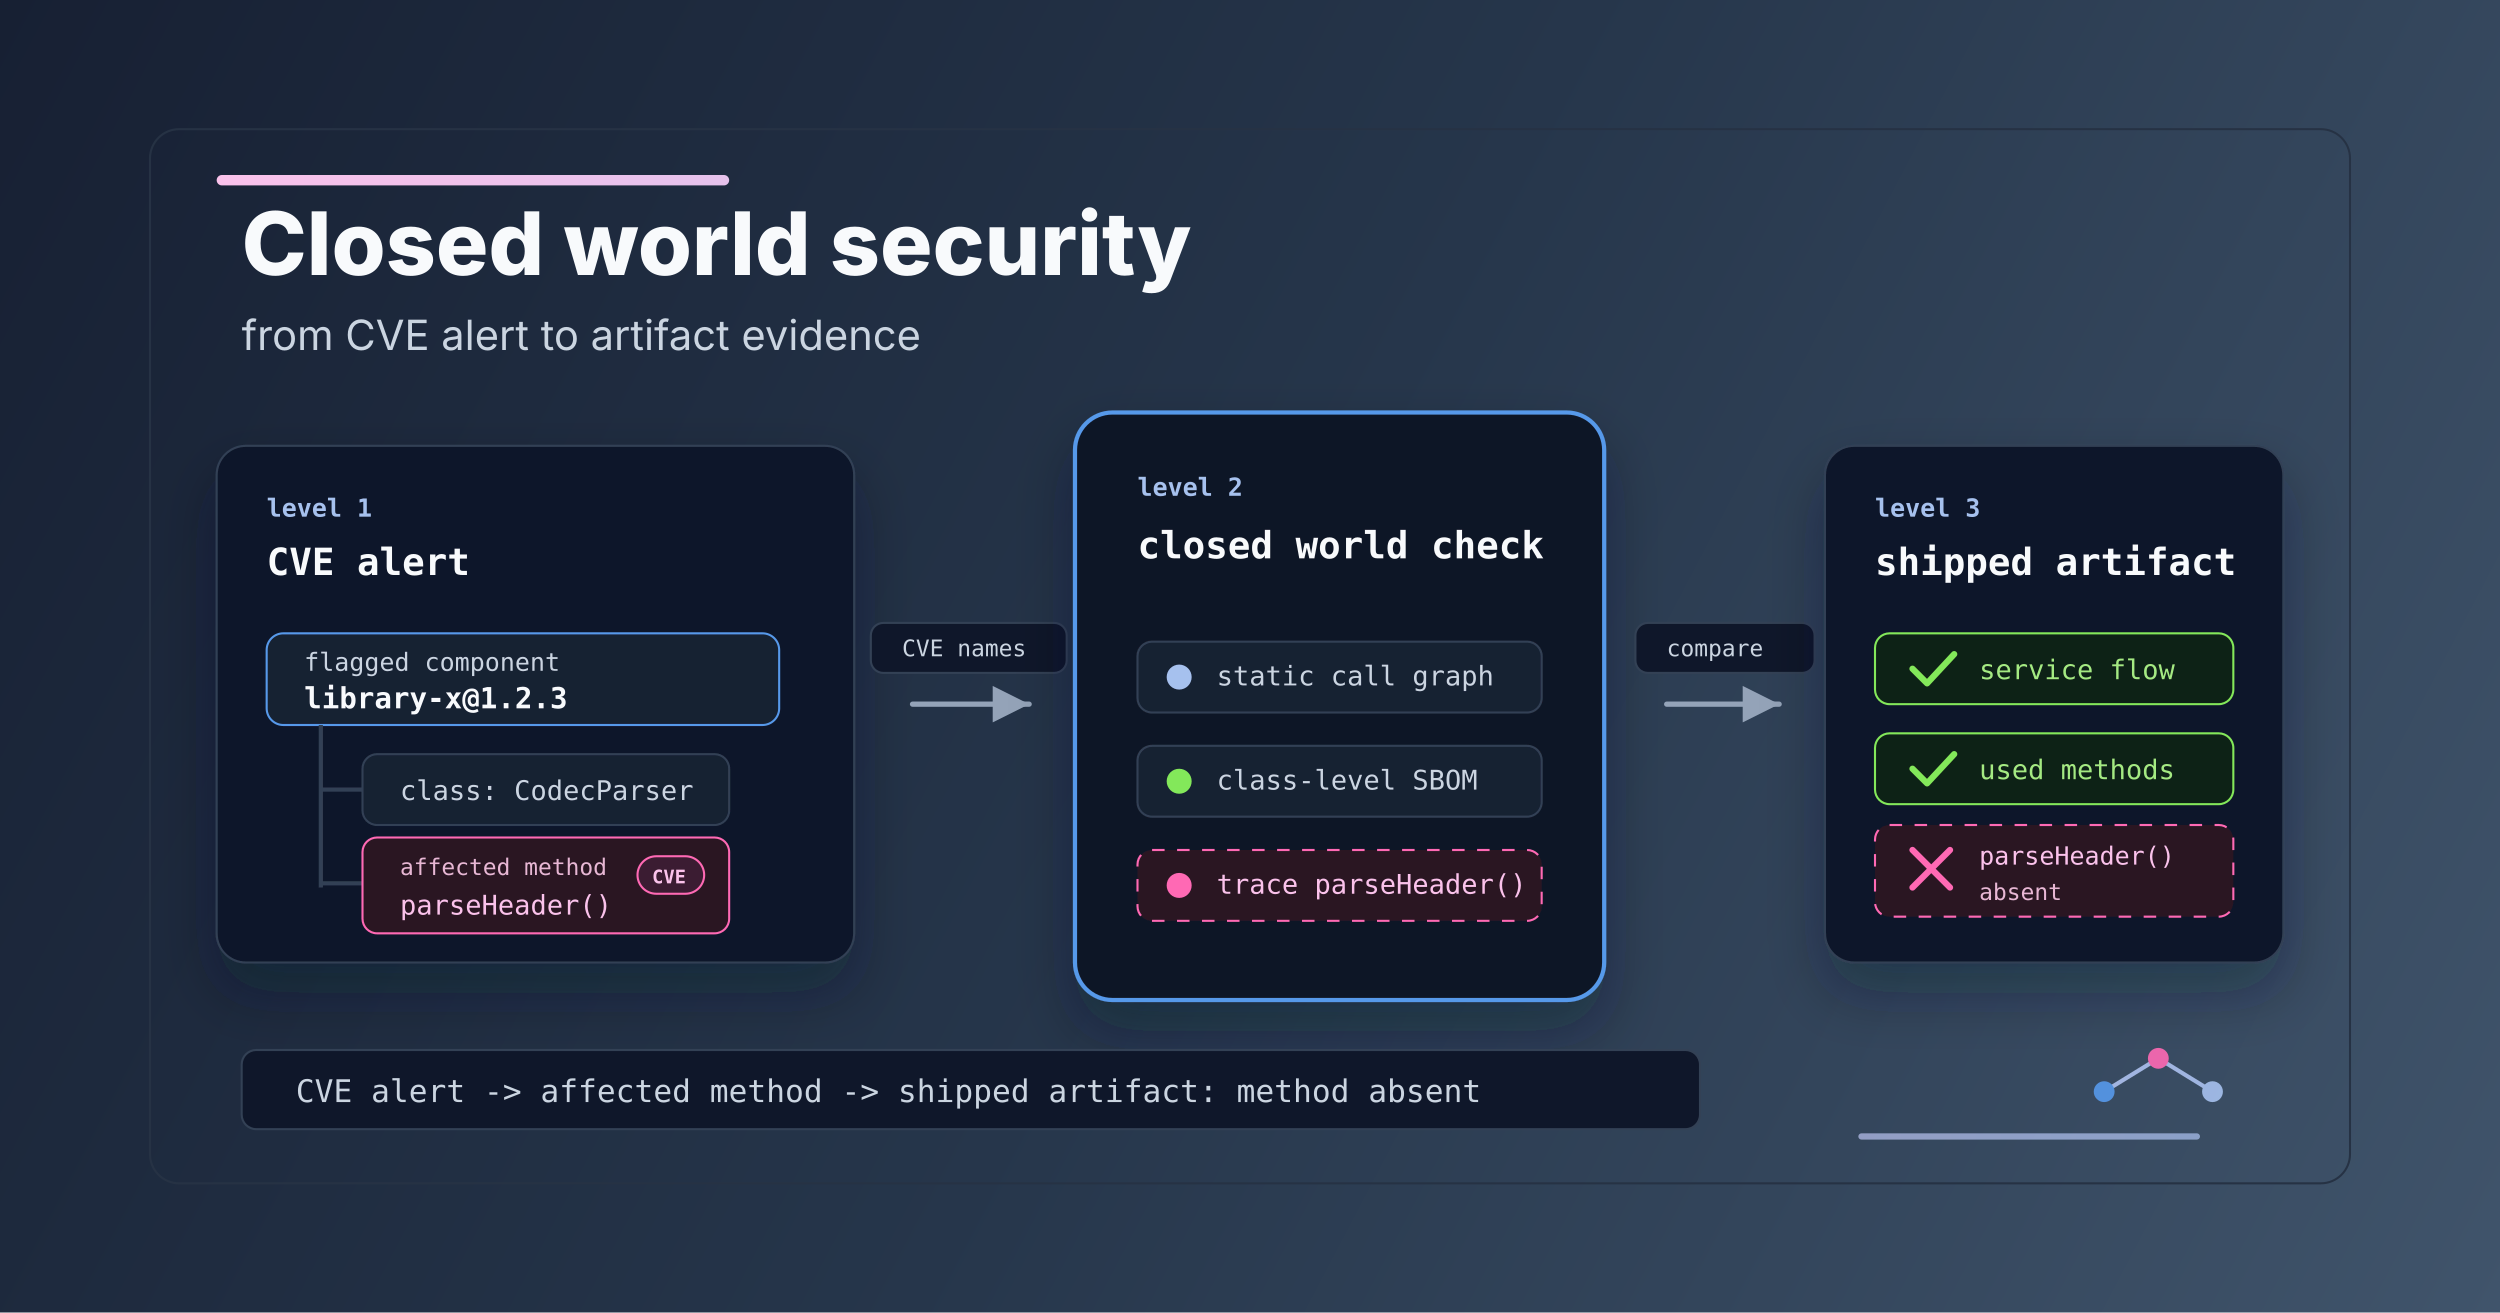
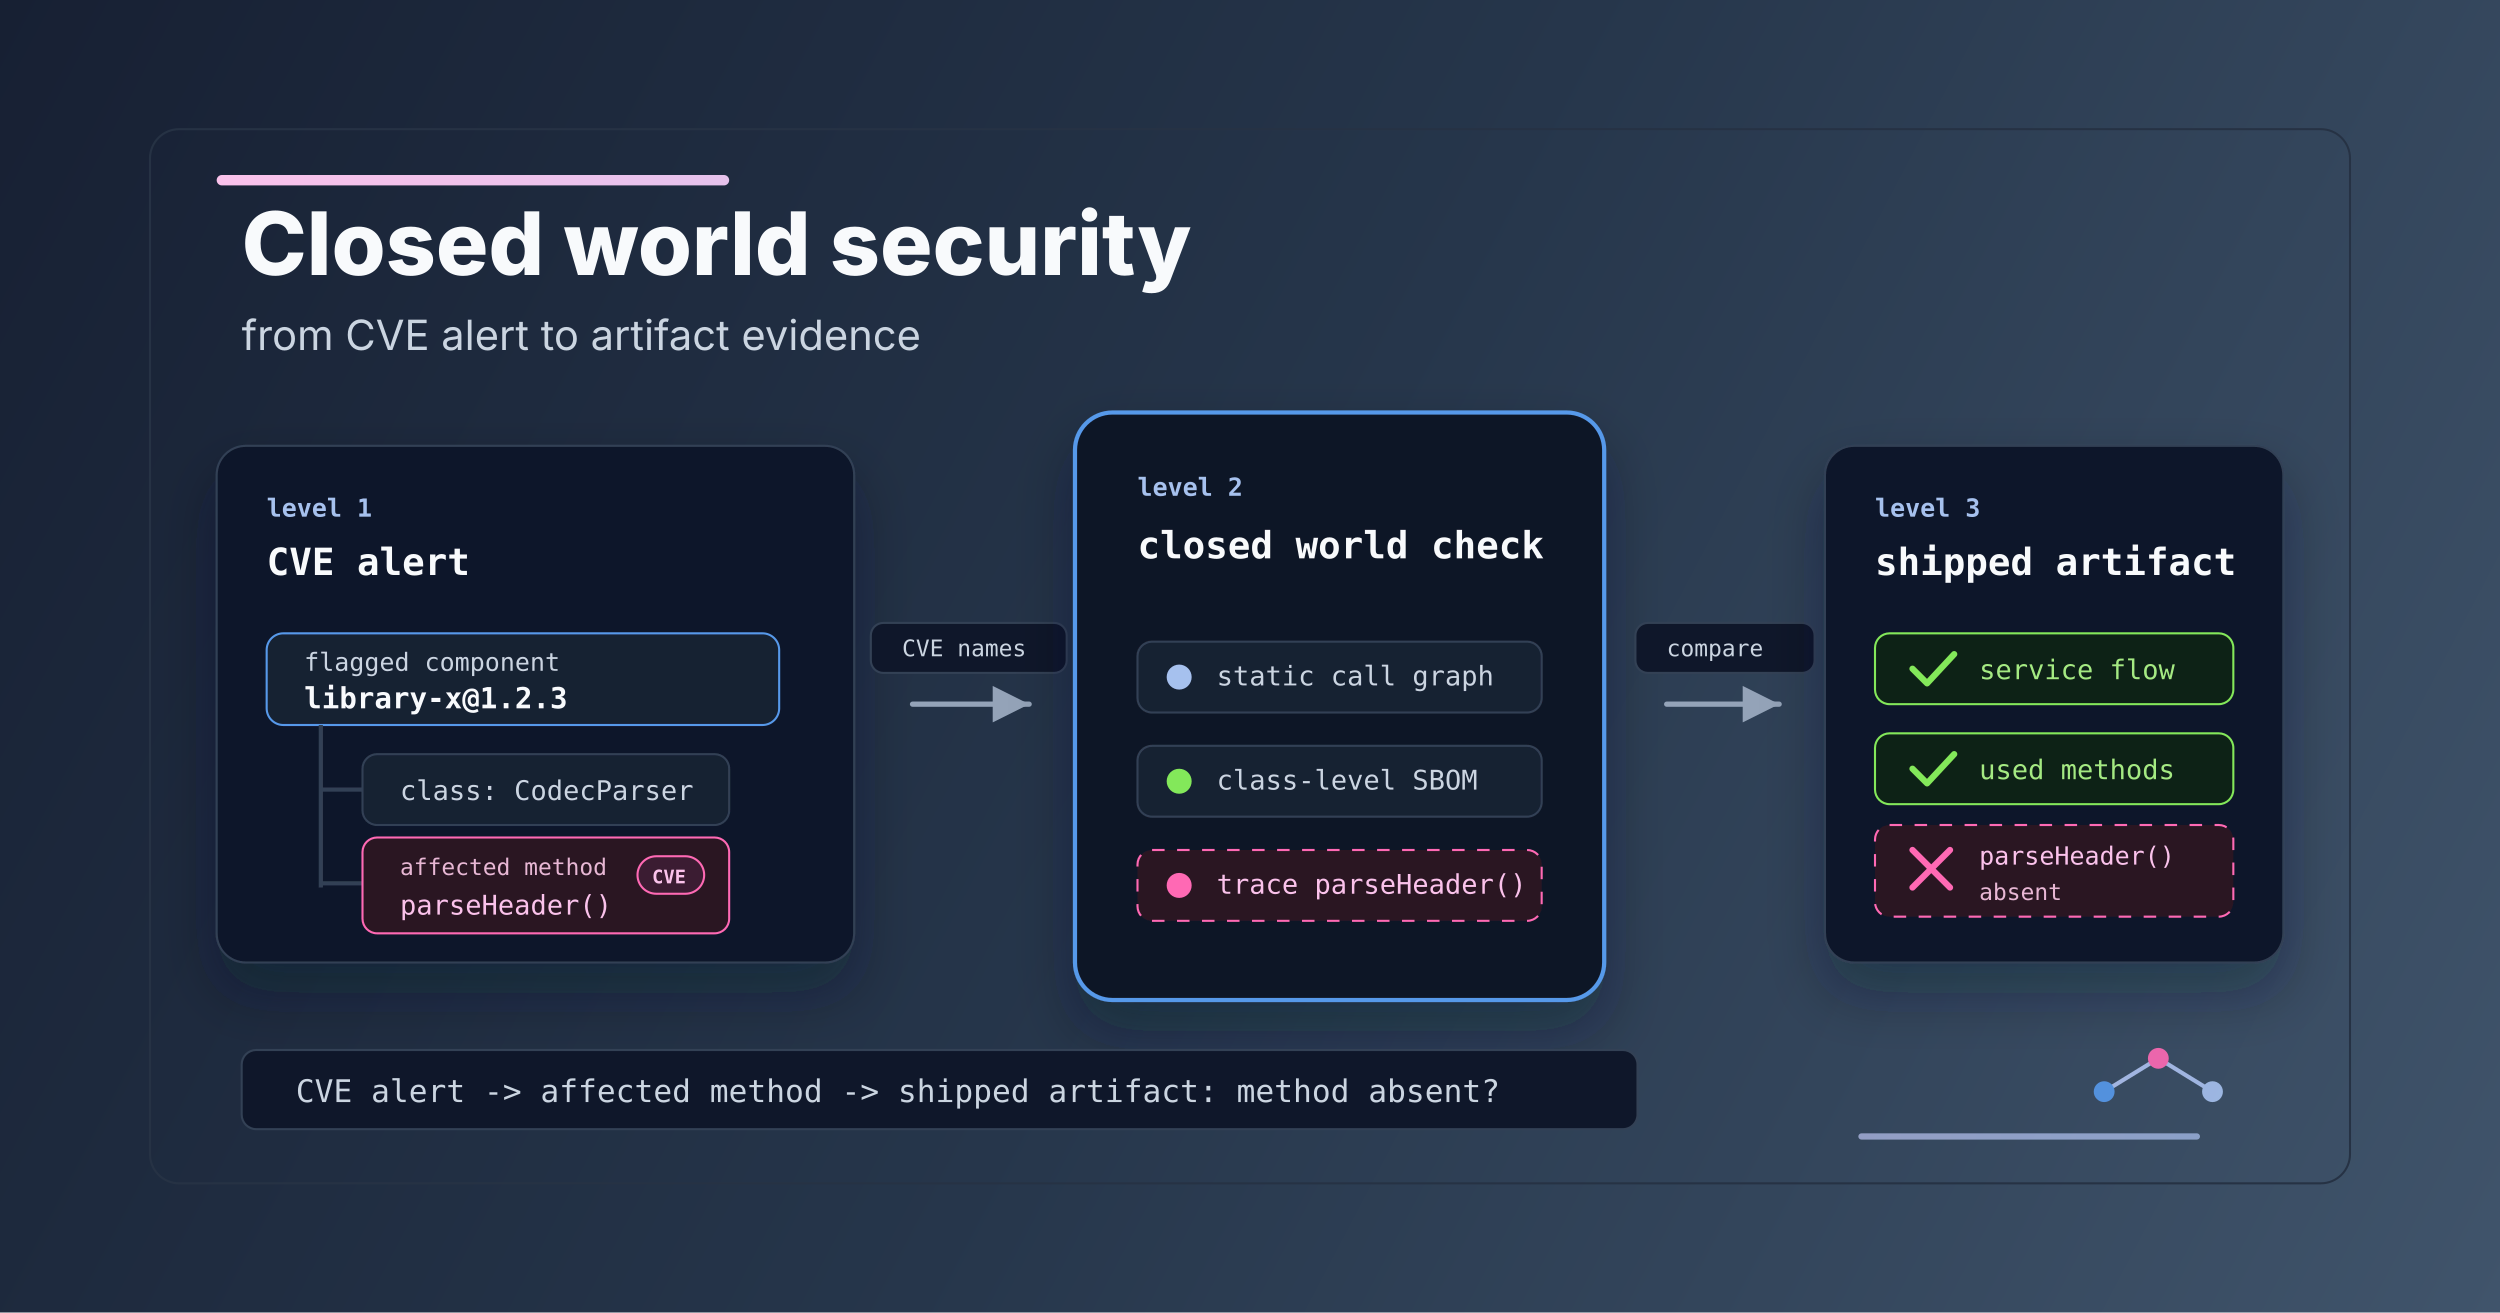
<svg xmlns="http://www.w3.org/2000/svg" width="1200" height="630" viewBox="0 0 1200 630" fill="none" role="img" aria-labelledby="title desc">
  <defs>
    <linearGradient id="nanoGradient" x1="92" y1="0" x2="1110" y2="0" gradientUnits="userSpaceOnUse">
      <stop stop-color="#FBC2EB" />
      <stop offset="1" stop-color="#A6C1EE" />
    </linearGradient>
    <linearGradient id="nanoDarkBg" x1="0" y1="0" x2="1200" y2="630" gradientUnits="userSpaceOnUse">
      <stop stop-color="#172033" />
      <stop offset=".5" stop-color="#26364B" />
      <stop offset="1" stop-color="#40546B" />
    </linearGradient>
    <filter id="softShadow" x="-20%" y="-20%" width="140%" height="140%" color-interpolation-filters="sRGB">
      <feDropShadow dx="0" dy="14" stdDeviation="14" flood-color="#0F172A" flood-opacity=".35" />
    </filter>
    <marker id="arrow" markerWidth="9" markerHeight="9" refX="8" refY="4.5" orient="auto">
      <path d="M1 1L8 4.5L1 8Z" fill="#94A3B8" />
    </marker>
  </defs>
  <rect width="1200" height="630" fill="url(#nanoDarkBg)" />
  <rect x="72" y="62" width="1056" height="506" rx="14" fill="transparent" stroke="#263244" />
  <rect x="104" y="84" width="246" height="5" rx="2.5" fill="url(#nanoGradient)" />
  <rect x="892" y="544" width="164" height="3" rx="1.5" fill="url(#nanoGradient)" opacity=".72" />
  <text x="116" y="132" fill="#F8FAFC" font-family="Inter, Arial, sans-serif" font-size="42" font-weight="800">Closed world security</text>
  <text x="116" y="168" fill="#CBD5E1" font-family="Inter, Arial, sans-serif" font-size="20">from CVE alert to artifact evidence</text>
  <g filter="url(#softShadow)">
    <rect x="104" y="214" width="306" height="248" rx="14" fill="#0F172A" stroke="#334155" />
    <text x="128" y="248" fill="#A6C1EE" font-family="ui-monospace, SFMono-Regular, Menlo, Consolas, monospace" font-size="12" font-weight="700">level 1</text>
    <text x="128" y="276" fill="#F8FAFC" font-family="ui-monospace, SFMono-Regular, Menlo, Consolas, monospace" font-size="18" font-weight="700">CVE alert</text>
    <rect x="128" y="304" width="246" height="44" rx="8" fill="#162033" stroke="#5799EA" />
    <text x="146" y="322" fill="#CBD5E1" font-family="ui-monospace, SFMono-Regular, Menlo, Consolas, monospace" font-size="12">flagged component</text>
    <text x="146" y="340" fill="#F8FAFC" font-family="ui-monospace, SFMono-Regular, Menlo, Consolas, monospace" font-size="14" font-weight="700">library-x@1.2.3</text>
    <path d="M154 348V426" stroke="#334155" stroke-width="2" />
    <path d="M154 379H174" stroke="#334155" stroke-width="2" />
    <path d="M154 424H174" stroke="#334155" stroke-width="2" />
    <rect x="174" y="362" width="176" height="34" rx="7" fill="#162033" stroke="#334155" />
    <text x="192" y="384" fill="#CBD5E1" font-family="ui-monospace, SFMono-Regular, Menlo, Consolas, monospace" font-size="13">class: CodecParser</text>
    <rect x="174" y="402" width="176" height="46" rx="7" fill="#2A1724" stroke="#FF69B4" />
    <text x="192" y="420" fill="#E8B7D4" font-family="ui-monospace, SFMono-Regular, Menlo, Consolas, monospace" font-size="11">affected method</text>
    <text x="192" y="439" fill="#FBC2EB" font-family="ui-monospace, SFMono-Regular, Menlo, Consolas, monospace" font-size="13">parseHeader()</text>
    <rect x="306" y="411" width="32" height="18" rx="9" fill="#3A1D31" stroke="#FF69B4" />
    <text x="313" y="424" fill="#FBC2EB" font-family="ui-monospace, SFMono-Regular, Menlo, Consolas, monospace" font-size="9" font-weight="700">CVE</text>
  </g>
  <rect x="418" y="299" width="94" height="24" rx="6" fill="#0F172A" stroke="#334155" />
  <text x="433" y="315" fill="#CBD5E1" font-family="ui-monospace, SFMono-Regular, Menlo, Consolas, monospace" font-size="11">CVE names</text>
  <path d="M438 338H494" stroke="#94A3B8" stroke-width="2.5" stroke-linecap="round" marker-end="url(#arrow)" />
  <g filter="url(#softShadow)">
    <rect x="516" y="198" width="254" height="282" rx="18" fill="#111827" stroke="#5799EA" stroke-width="2" />
    <text x="546" y="238" fill="#A6C1EE" font-family="ui-monospace, SFMono-Regular, Menlo, Consolas, monospace" font-size="12" font-weight="700">level 2</text>
    <text x="546" y="268" fill="#F8FAFC" font-family="ui-monospace, SFMono-Regular, Menlo, Consolas, monospace" font-size="18" font-weight="700">closed world check</text>
    <rect x="546" y="308" width="194" height="34" rx="7" fill="#162033" stroke="#334155" />
    <circle cx="566" cy="325" r="6" fill="#A6C1EE" />
    <text x="584" y="329" fill="#CBD5E1" font-family="ui-monospace, SFMono-Regular, Menlo, Consolas, monospace" font-size="13">static call graph</text>
    <rect x="546" y="358" width="194" height="34" rx="7" fill="#162033" stroke="#334155" />
    <circle cx="566" cy="375" r="6" fill="#83E85A" />
    <text x="584" y="379" fill="#CBD5E1" font-family="ui-monospace, SFMono-Regular, Menlo, Consolas, monospace" font-size="13">class-level SBOM</text>
    <rect x="546" y="408" width="194" height="34" rx="7" fill="#2A1724" stroke="#FF69B4" stroke-dasharray="6 6" />
    <circle cx="566" cy="425" r="6" fill="#FF69B4" />
    <text x="584" y="429" fill="#FBC2EB" font-family="ui-monospace, SFMono-Regular, Menlo, Consolas, monospace" font-size="13">trace parseHeader()</text>
  </g>
  <rect x="785" y="299" width="86" height="24" rx="6" fill="#0F172A" stroke="#334155" />
  <text x="800" y="315" fill="#CBD5E1" font-family="ui-monospace, SFMono-Regular, Menlo, Consolas, monospace" font-size="11">compare</text>
  <path d="M800 338H854" stroke="#94A3B8" stroke-width="2.5" stroke-linecap="round" marker-end="url(#arrow)" />
  <g filter="url(#softShadow)">
    <rect x="876" y="214" width="220" height="248" rx="14" fill="#0F172A" stroke="#334155" />
    <text x="900" y="248" fill="#A6C1EE" font-family="ui-monospace, SFMono-Regular, Menlo, Consolas, monospace" font-size="12" font-weight="700">level 3</text>
    <text x="900" y="276" fill="#F8FAFC" font-family="ui-monospace, SFMono-Regular, Menlo, Consolas, monospace" font-size="18" font-weight="700">shipped artifact</text>
    <rect x="900" y="304" width="172" height="34" rx="7" fill="#102017" stroke="#83E85A" />
    <path d="M918 321L925 328L938 314" stroke="#83E85A" stroke-width="3" stroke-linecap="round" stroke-linejoin="round" />
    <text x="950" y="326" fill="#A4EA82" font-family="ui-monospace, SFMono-Regular, Menlo, Consolas, monospace" font-size="13">service flow</text>
    <rect x="900" y="352" width="172" height="34" rx="7" fill="#102017" stroke="#83E85A" />
    <path d="M918 369L925 376L938 362" stroke="#83E85A" stroke-width="3" stroke-linecap="round" stroke-linejoin="round" />
    <text x="950" y="374" fill="#A4EA82" font-family="ui-monospace, SFMono-Regular, Menlo, Consolas, monospace" font-size="13">used methods</text>
    <rect x="900" y="396" width="172" height="44" rx="7" fill="#2A1724" stroke="#FF69B4" stroke-dasharray="6 6" />
    <path d="M918 408L936 426M936 408L918 426" stroke="#FF69B4" stroke-width="3" stroke-linecap="round" />
    <text x="950" y="415" fill="#FBC2EB" font-family="ui-monospace, SFMono-Regular, Menlo, Consolas, monospace" font-size="12">parseHeader()</text>
    <text x="950" y="432" fill="#E8B7D4" font-family="ui-monospace, SFMono-Regular, Menlo, Consolas, monospace" font-size="11">absent</text>
  </g>
-   <rect x="116" y="504" width="700" height="38" rx="7" fill="#0F172A" stroke="#334155" />
-   <text x="142" y="529" fill="#CBD5E1" font-family="ui-monospace, SFMono-Regular, Menlo, Consolas, monospace" font-size="15">CVE alert -&gt; affected method -&gt; shipped artifact: method absent</text>
+   <rect x="116" y="504" width="670" height="38" rx="7" fill="#0F172A" stroke="#334155" />
+   <text x="142" y="529" fill="#CBD5E1" font-family="ui-monospace, SFMono-Regular, Menlo, Consolas, monospace" font-size="15">CVE alert -&gt; affected method -&gt; shipped artifact: method absent?</text>
  <g opacity=".9">
    <path d="M1062 524L1036 508L1010 524" stroke="url(#nanoGradient)" stroke-width="2" stroke-linecap="round" stroke-linejoin="round" />
    <circle cx="1062" cy="524" r="5" fill="#A6C1EE" />
    <circle cx="1036" cy="508" r="5" fill="#FF69B4" />
    <circle cx="1010" cy="524" r="5" fill="#5799EA" />
  </g>
</svg>
